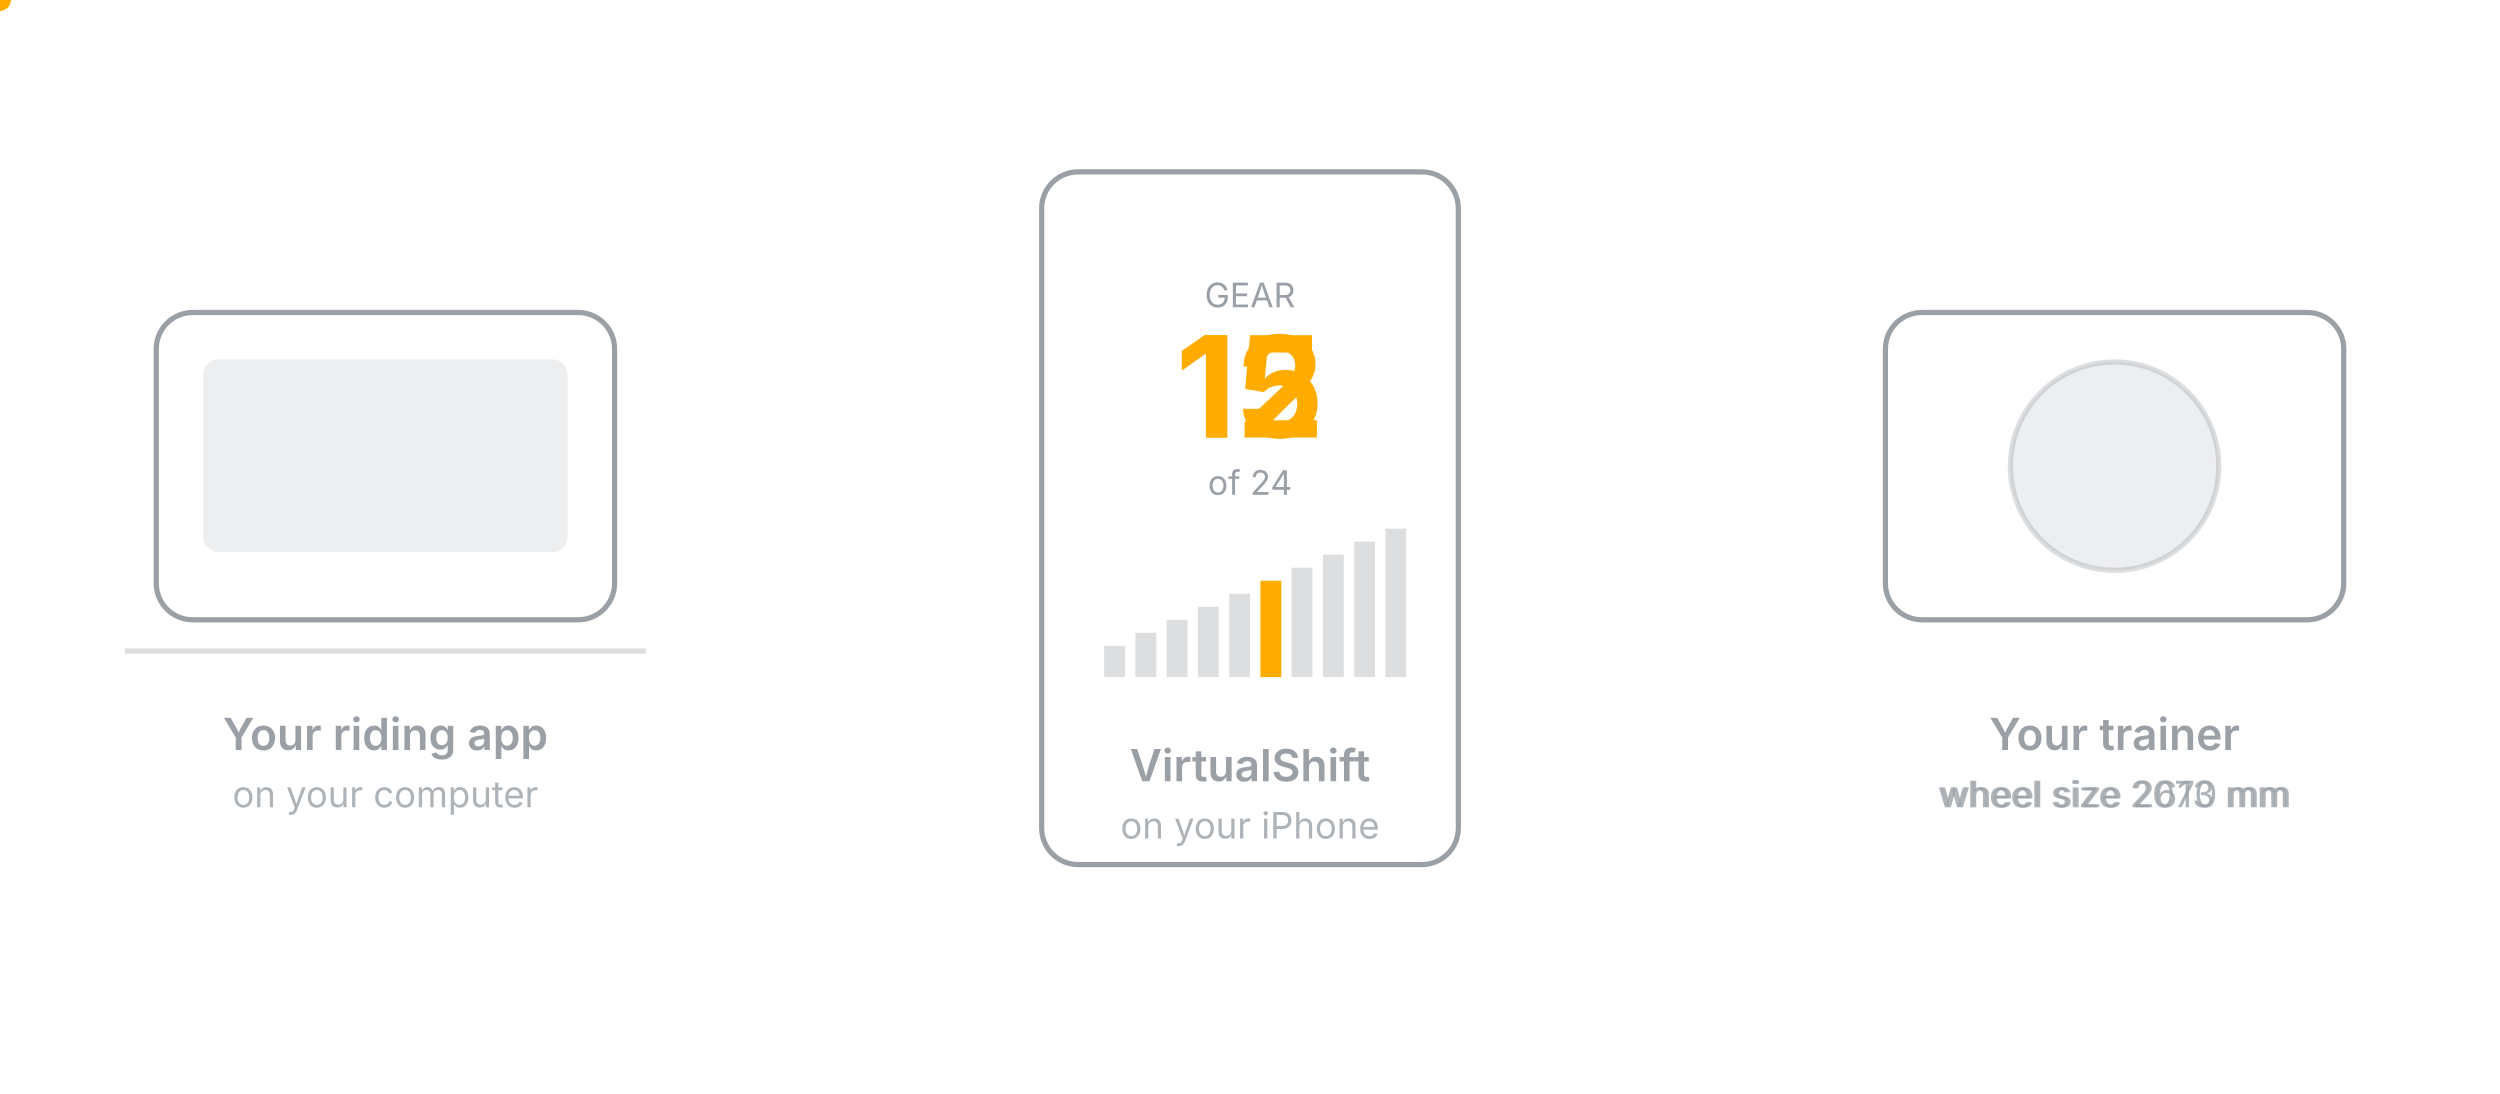
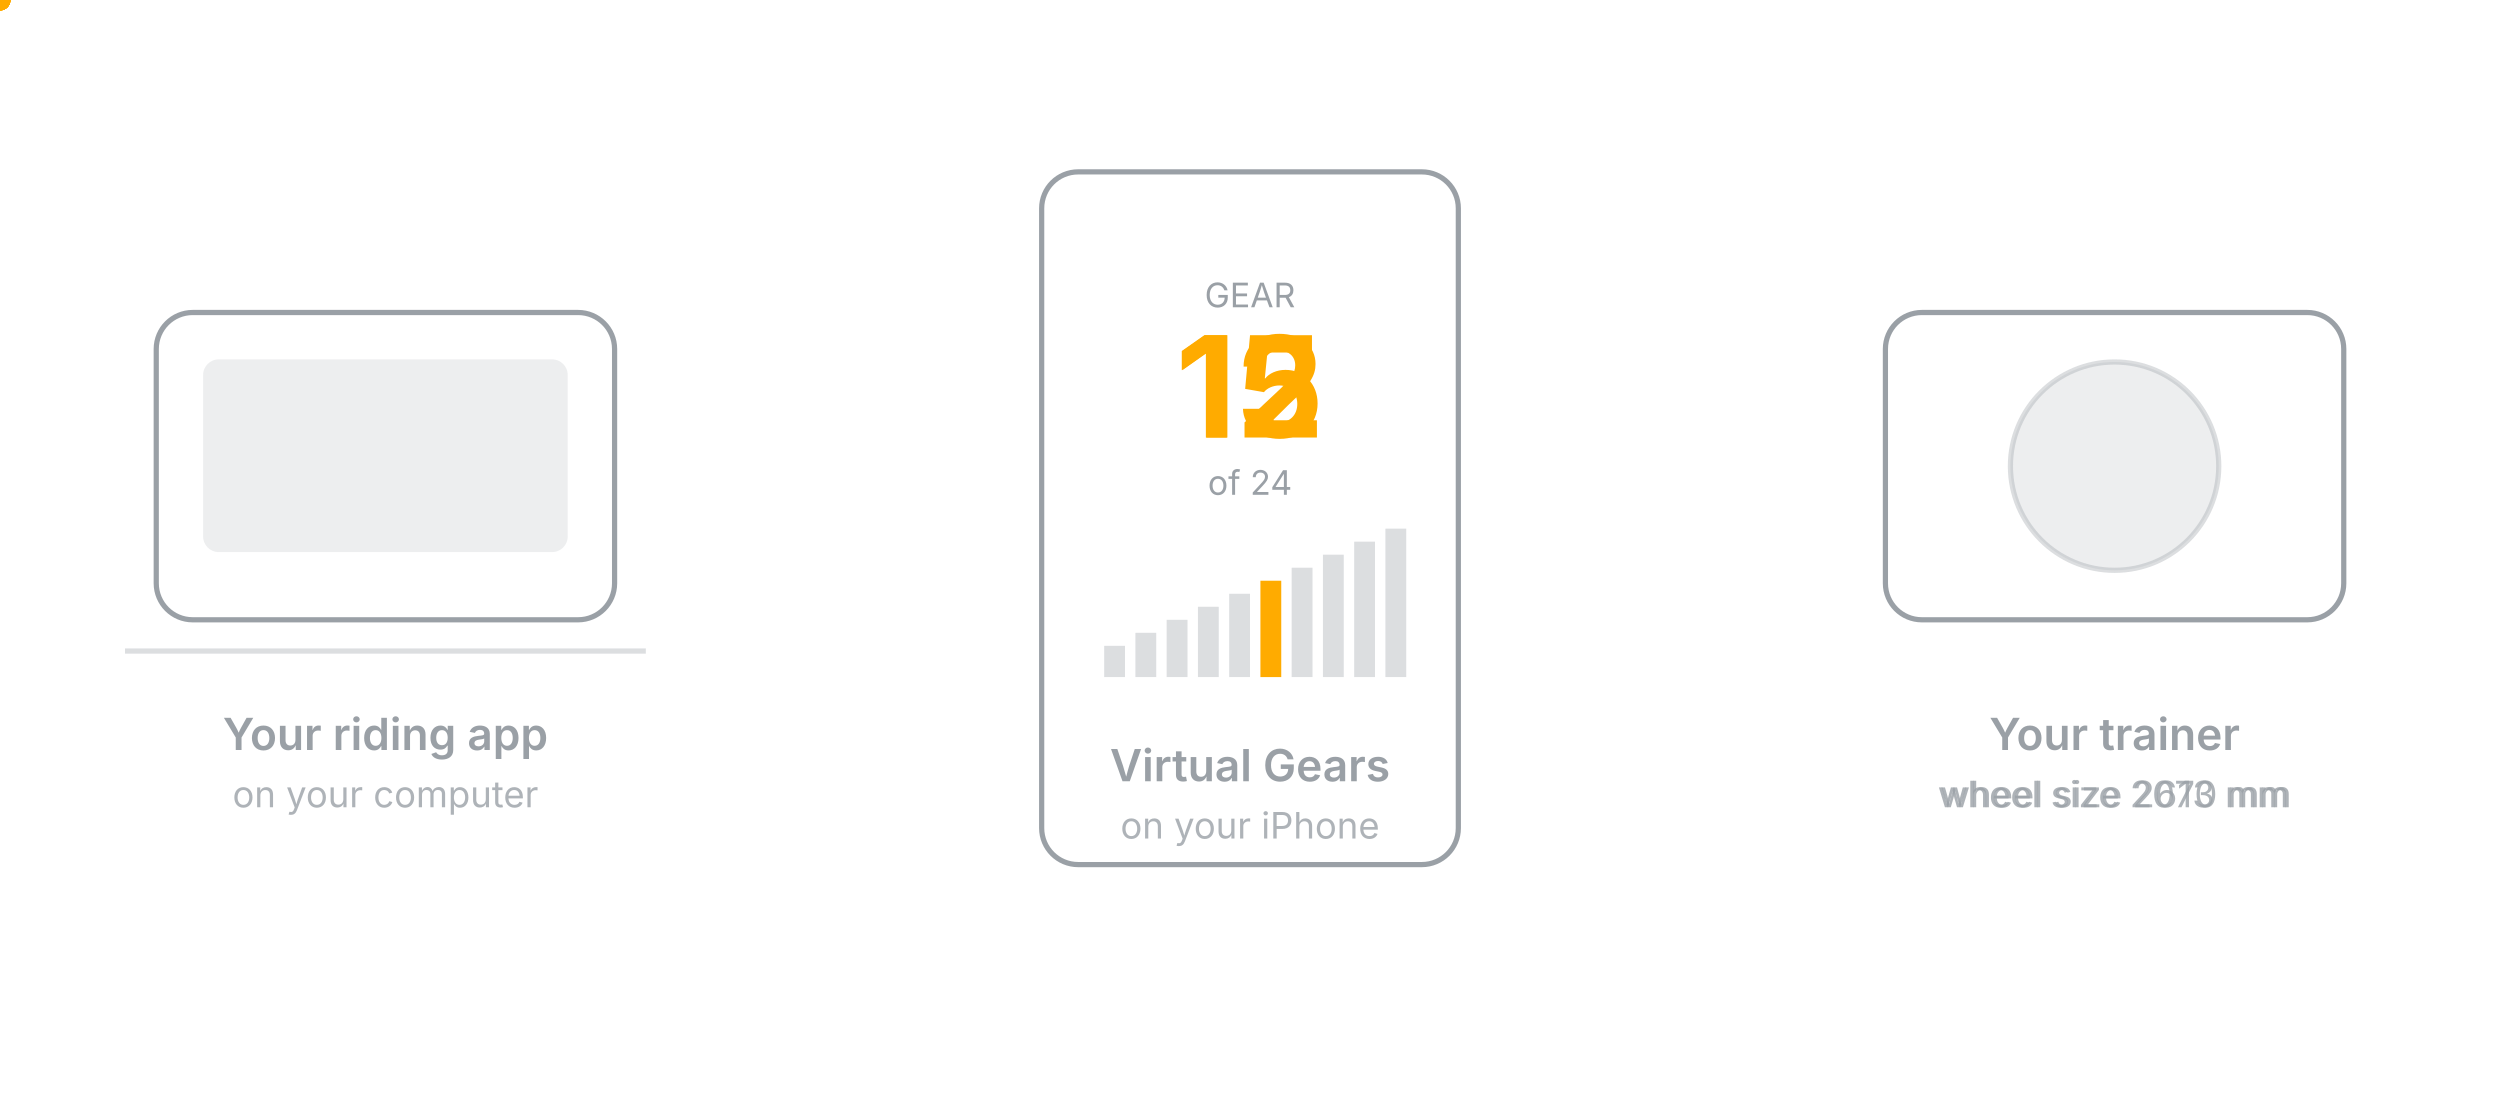
<svg xmlns="http://www.w3.org/2000/svg" viewBox="0 0 960 420" width="960" height="420" role="img" aria-labelledby="title desc">
  <style>
    /* Drawn in greys and one amber so it reads on both the light and the dark
       version of the site without needing two files. */
    .card   { fill: none; stroke: #9aa0a6; stroke-width: 2; rx: 14; }
    .screen { fill: #9aa0a6; opacity: .18; }
    .label  { font: 600 17px/1.3 system-ui, -apple-system, "Segoe UI", sans-serif;
              fill: #9aa0a6; text-anchor: middle; }
    .sub    { font: 400 14px/1.3 system-ui, -apple-system, "Segoe UI", sans-serif;
              fill: #9aa0a6; text-anchor: middle; opacity: .8; }
    .gear   { font: 700 54px/1 system-ui, -apple-system, "Segoe UI", sans-serif;
              fill: #ffab00; text-anchor: middle; }
    .gearof { font: 400 13px/1 system-ui, -apple-system, "Segoe UI", sans-serif;
              fill: #9aa0a6; text-anchor: middle; }
    .caption{ font: 500 20px/1.4 system-ui, -apple-system, "Segoe UI", sans-serif;
              fill: #9aa0a6; text-anchor: middle; }
    .wire   { fill: none; stroke: #9aa0a6; stroke-width: 2; opacity: .35; }
    .bar    { fill: #9aa0a6; opacity: .35; }
    .bar.on { fill: #ffab00; opacity: 1; }
    .dot    { fill: #ffab00; }

    /* Data flowing in both directions, all the time: the phone is a proxy, not
       a remote control, so nothing ever stops passing through. */
    @keyframes runRight { from { offset-distance: 0%;   } to { offset-distance: 100%; } }
    @keyframes runLeft  { from { offset-distance: 100%; } to { offset-distance: 0%;   } }
    .flowA { offset-path: path('M 236 196 L 396 196'); animation: runRight 1.8s linear infinite; }
    .flowB { offset-path: path('M 564 196 L 724 196'); animation: runRight 1.8s linear infinite; }
    .flowC { offset-path: path('M 236 232 L 396 232'); animation: runLeft  2.4s linear infinite; }
    .flowD { offset-path: path('M 564 232 L 724 232'); animation: runLeft  2.4s linear infinite; }
    .d2 { animation-delay: -.6s; }
    .d3 { animation-delay: -1.2s; }

    /* One sixteen-second story, told four seconds at a time. */
    @keyframes showCaption {
      0%, 2%    { opacity: 0; }
      4%, 23%   { opacity: 1; }
      25%, 100% { opacity: 0; }
    }
    .caption { opacity: 0; animation: showCaption 16s linear infinite; }
    .c1 { animation-delay: 0s; }
    .c2 { animation-delay: 4s; }
    .c3 { animation-delay: 8s; }
    .c4 { animation-delay: 12s; }

    /* The shift happens on the third caption, so the number changes while the
       words explain it. */
    @keyframes gearLo { 0%, 49% { opacity: 1; } 51%, 100% { opacity: 0; } }
    @keyframes gearHi { 0%, 49% { opacity: 0; } 51%, 100% { opacity: 1; } }
    .gearLo { animation: gearLo 16s steps(1, end) infinite; }
    .gearHi { animation: gearHi 16s steps(1, end) infinite; }

    /* The three gears gained by the shift light up with it. */
    @keyframes gained { 0%, 49% { fill: #9aa0a6; opacity: .35; }
                        51%, 100% { fill: #ffab00; opacity: 1; } }
    .gained { animation: gained 16s steps(1, end) infinite; }

    /* The wheel size is the mechanism, so it changes at the same moment. A
       harder gear is a larger wheel, because it covers more ground per pedal
       stroke. Both figures are what a KICKR is really sent for those gears. */
    @keyframes sizeLo { 0%, 49% { opacity: .8; } 51%, 100% { opacity: 0; } }
    @keyframes sizeHi { 0%, 49% { opacity: 0; } 51%, 100% { opacity: .8; } }
    .sizeLo { animation: sizeLo 16s steps(1, end) infinite; }
    .sizeHi { animation: sizeHi 16s steps(1, end) infinite; }

    @media (prefers-reduced-motion: reduce) {
      .flowA, .flowB, .flowC, .flowD,
      .caption, .gearLo, .gearHi, .gained, .sizeLo, .sizeHi {
        animation: none;
      }
      .caption.c1 { opacity: 1; }
      .gearLo { opacity: 1; }
      .gearHi { opacity: 0; }
      .sizeLo { opacity: .8; }
      .sizeHi { opacity: 0; }
    }
  </style>
  <g>
    <rect class="card" x="60" y="120" width="176" height="118" rx="14" />
    <rect class="screen" x="78" y="138" width="140" height="74" rx="6" />
    <path class="wire" d="M 48 250 H 248" />
    <text class="label" x="148" y="288">Your riding app</text>
    <text class="sub" x="148" y="310">on your computer</text>
  </g>
  <g>
    <rect class="card" x="400" y="66" width="160" height="266" rx="26" />
    <text class="gearof" x="480" y="118">GEAR</text>
    <text class="gear gearLo" x="480" y="168">12</text>
    <text class="gear gearHi" x="480" y="168">15</text>
    <text class="gearof" x="480" y="190">of 24</text>
    <g>
      <rect class="bar" x="424" y="248" width="8" height="12" />
      <rect class="bar" x="436" y="243" width="8" height="17" />
      <rect class="bar" x="448" y="238" width="8" height="22" />
      <rect class="bar" x="460" y="233" width="8" height="27" />
      <rect class="bar" x="472" y="228" width="8" height="32" />
      <rect class="bar on" x="484" y="223" width="8" height="37" />
      <rect class="bar gained" x="496" y="218" width="8" height="42" />
      <rect class="bar gained" x="508" y="213" width="8" height="47" />
      <rect class="bar gained" x="520" y="208" width="8" height="52" />
      <rect class="bar" x="532" y="203" width="8" height="57" />
    </g>
-     <text class="label" x="480" y="300">VirtualShift</text>
+     <text class="label" x="480" y="300">Virtual Gears</text>
    <text class="sub" x="480" y="322">on your iPhone</text>
  </g>
  <g>
    <rect class="card" x="724" y="120" width="176" height="118" rx="14" />
    <circle class="screen" cx="812" cy="179" r="40" />
    <circle class="wire" cx="812" cy="179" r="40" />
    <text class="label" x="812" y="288">Your trainer</text>
    <text class="sub sizeLo" x="812" y="310">wheel size 2070 mm</text>
    <text class="sub sizeHi" x="812" y="310">wheel size 2613 mm</text>
  </g>
  <circle class="dot flowA" r="4" />
  <circle class="dot flowA d2" r="4" />
  <circle class="dot flowA d3" r="4" />
  <circle class="dot flowB" r="4" />
  <circle class="dot flowB d2" r="4" />
  <circle class="dot flowB d3" r="4" />
  <circle class="dot flowC" r="4" />
  <circle class="dot flowC d2" r="4" />
  <circle class="dot flowD" r="4" />
  <circle class="dot flowD d2" r="4" />
  <text class="caption c1" x="480" y="384">Your riding app connects to the iPhone instead of the trainer.</text>
  <text class="caption c2" x="480" y="384">Everything passes straight through, both ways.</text>
  <text class="caption c3" x="480" y="384">Shift on the phone, and the trainer suddenly feels harder.</text>
  <text class="caption c4" x="480" y="384">Nothing on the bike moved. Your chain never left its gear.</text>
</svg>
